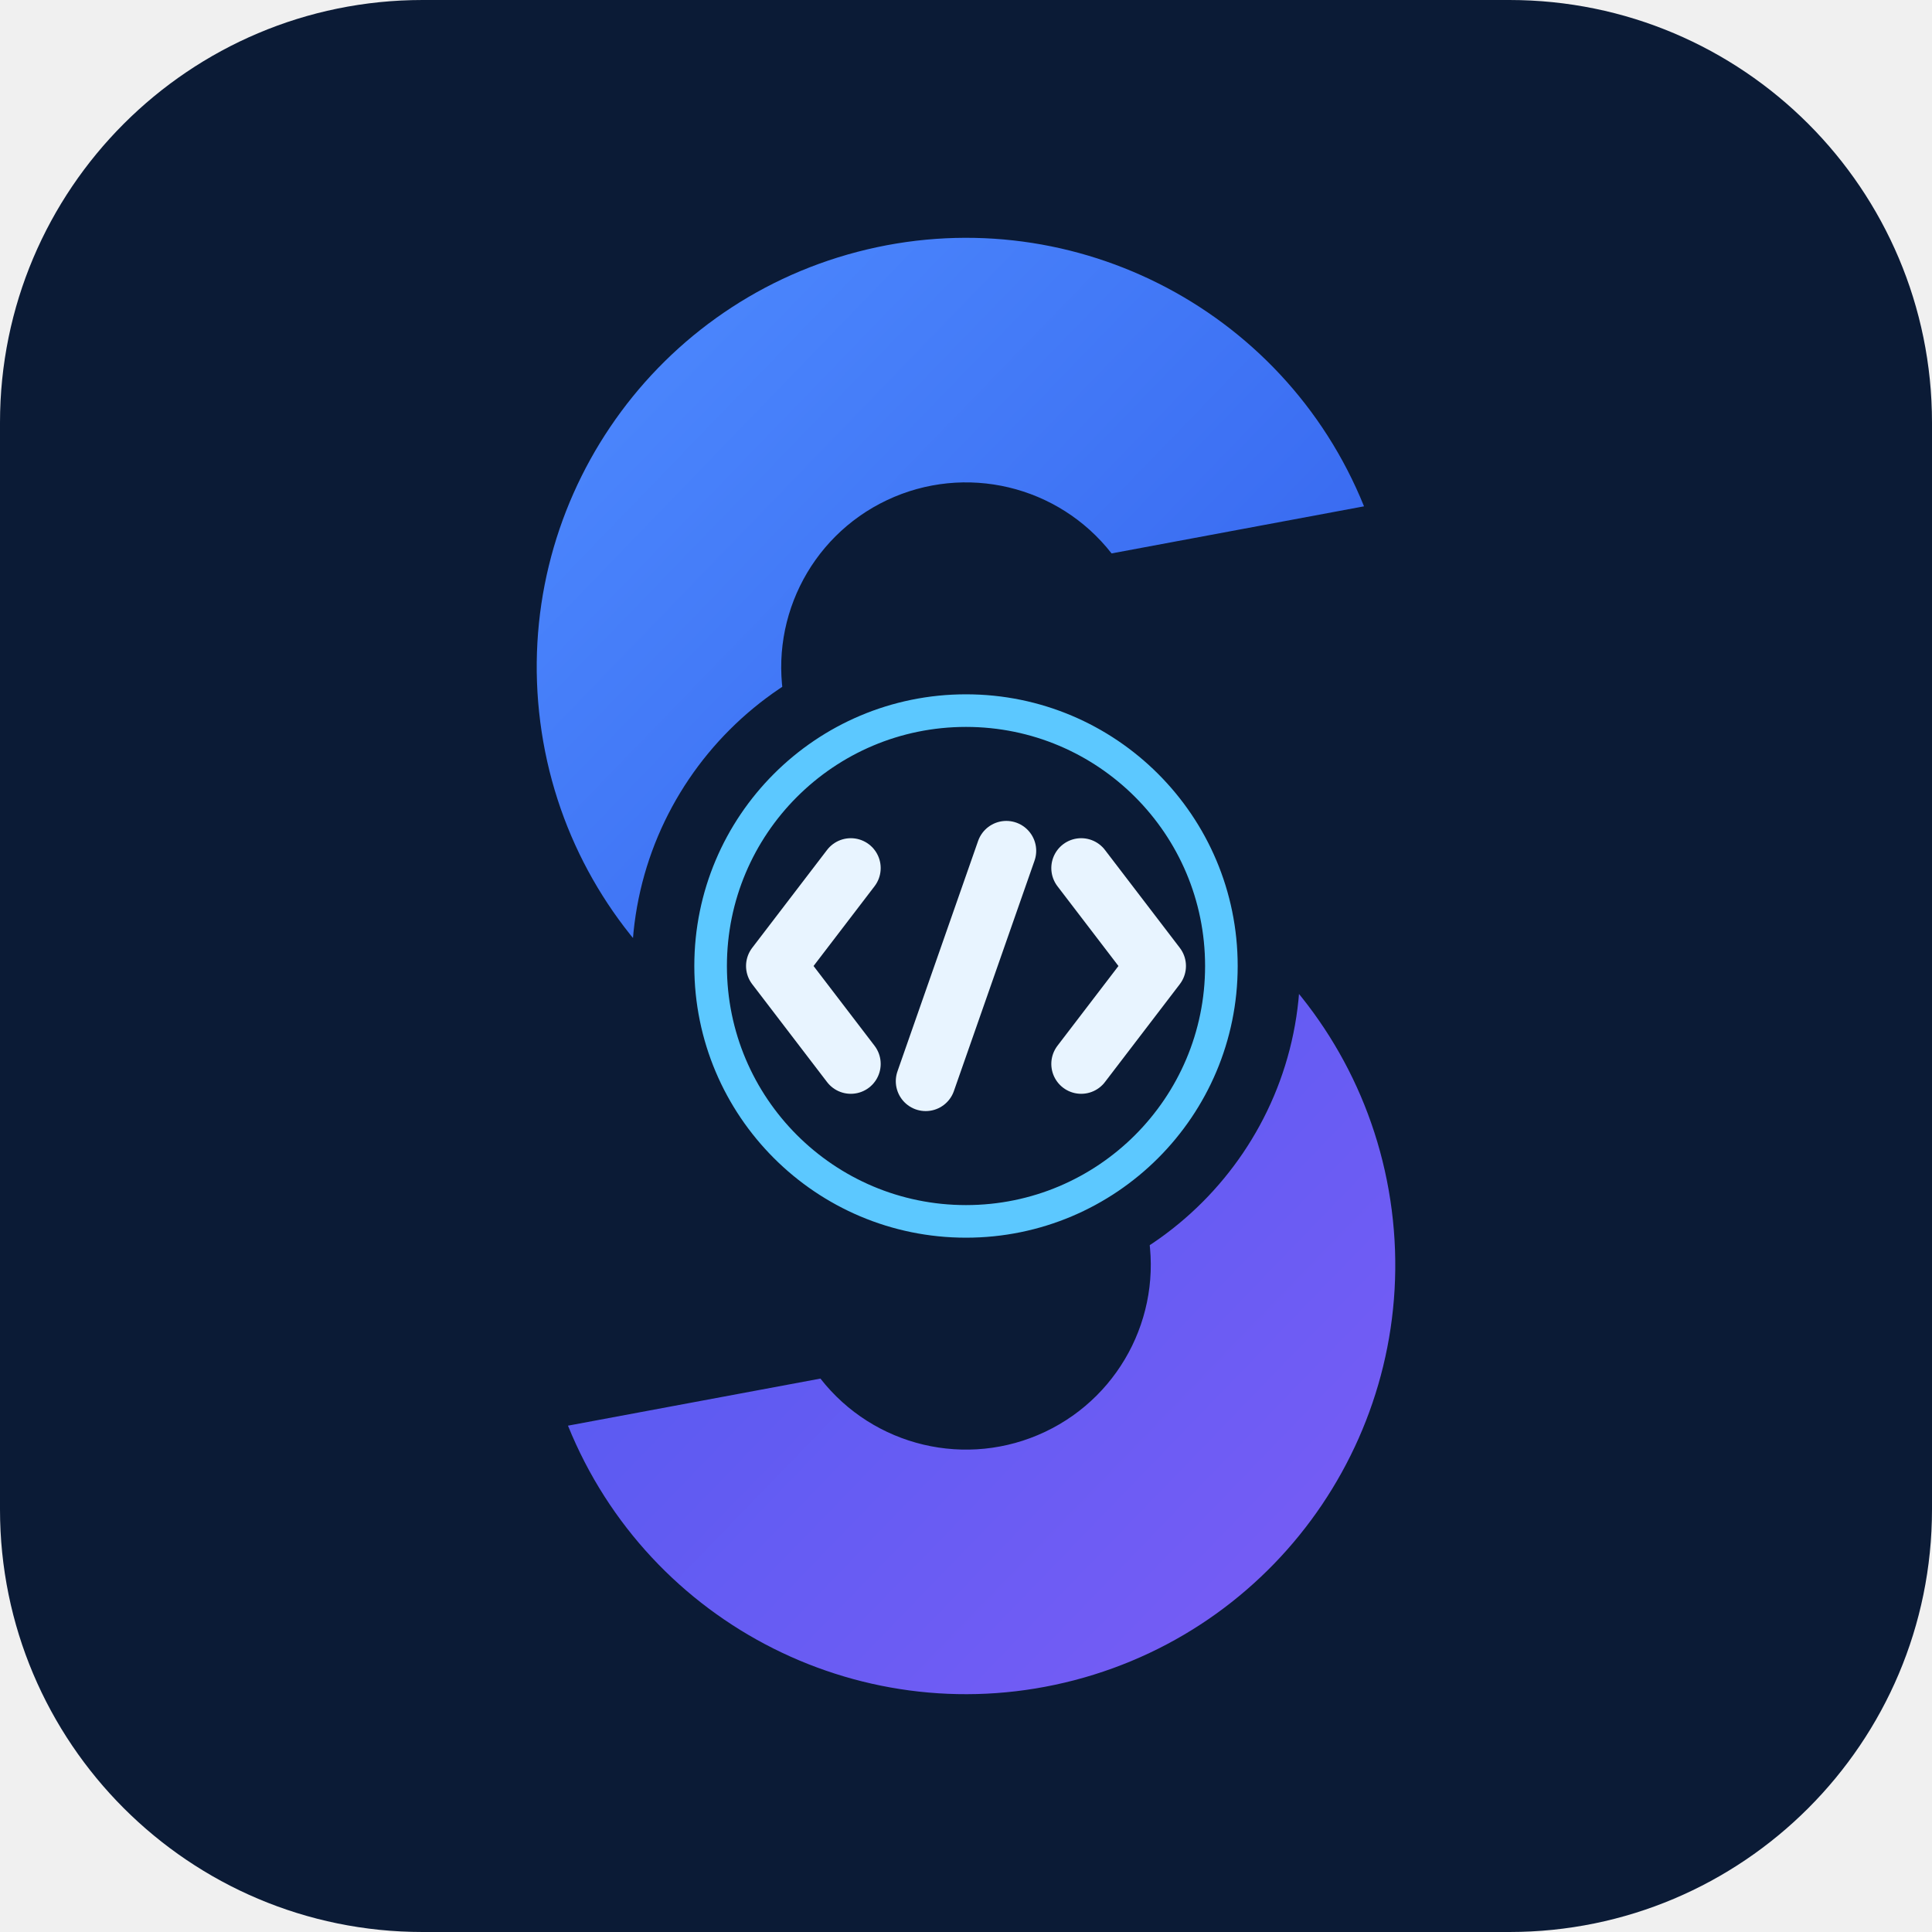
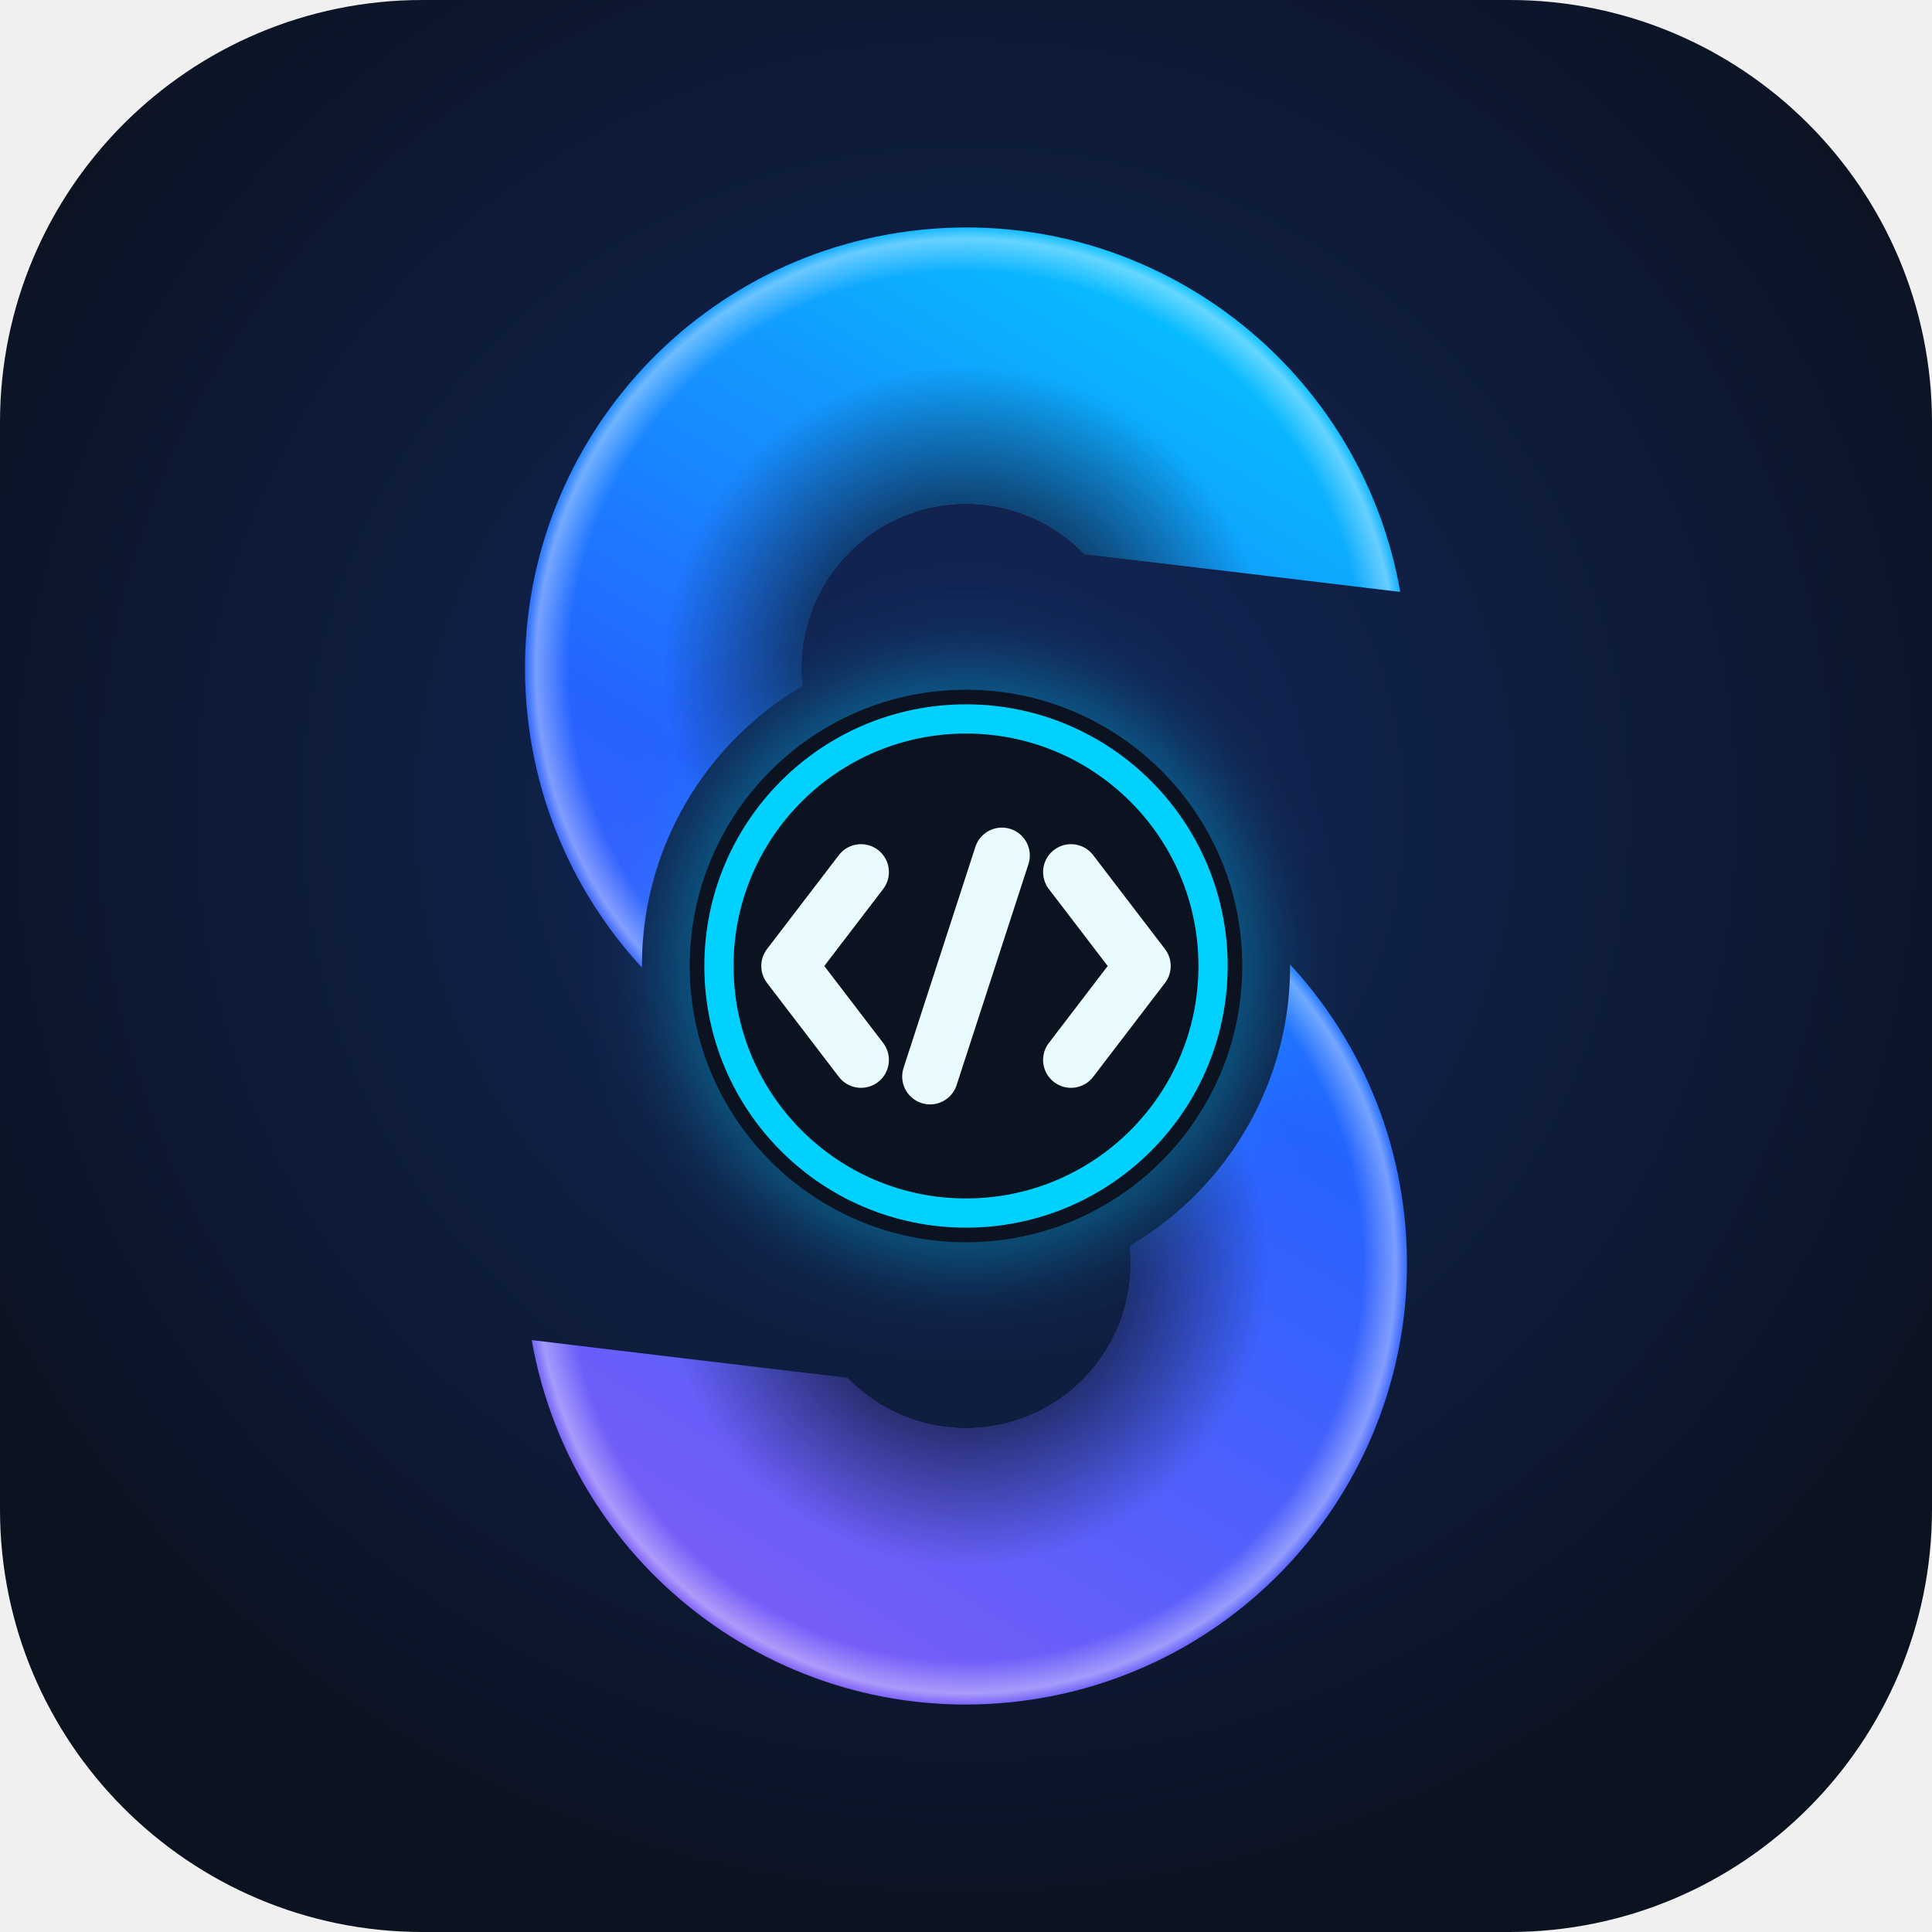
<svg xmlns="http://www.w3.org/2000/svg" viewBox="0 0 64 64" width="64" height="64" role="img" aria-label="SecureLens AI">
-   <rect width="64" height="64" rx="14" fill="#0B1B36" />
-   <g transform="translate(3.200 3.200) scale(0.9)">
+   <defs>
+     <radialGradient id="fbg" cx="50%" cy="42%" r="60%">
+       <stop offset="0" stop-color="#2563FF" stop-opacity=".28" />
+       <stop offset="1" stop-color="#2563FF" stop-opacity="0" />
+     </radialGradient>
+   </defs>
+   <rect width="64" height="64" rx="14" fill="#0B1220" />
+   <rect width="64" height="64" rx="14" fill="url(#fbg)" />
+   <g transform="translate(3.840 3.840) scale(0.88)">
    <defs>
-       <mask id="dm">
+       <mask id="fm" maskUnits="userSpaceOnUse" x="0" y="0" width="64" height="64">
        <rect width="64" height="64" fill="#fff" />
-         <circle cx="32" cy="32" r="12.3" fill="#000" />
+         <circle cx="32" cy="32" r="12.2" fill="#000" />
      </mask>
-       <linearGradient id="du" x1="0" y1="0" x2="1" y2="1">
-         <stop offset="0" stop-color="#4F8CFF" />
-         <stop offset="1" stop-color="#2F5BEA" />
+       <linearGradient id="fg" gradientUnits="userSpaceOnUse" x1="48" y1="6" x2="16" y2="58">
+         <stop offset="0" stop-color="#00D1FF" />
+         <stop offset=".48" stop-color="#2563FF" />
+         <stop offset="1" stop-color="#8B5CF6" />
      </linearGradient>
-       <linearGradient id="dl" x1="0" y1="0" x2="1" y2="1">
-         <stop offset="0" stop-color="#4B5BF0" />
-         <stop offset="1" stop-color="#7B5CF5" />
-       </linearGradient>
+       <radialGradient id="fsu" gradientUnits="userSpaceOnUse" cx="32" cy="20.8" r="16.6">
+         <stop offset="0.373" stop-color="#0B1220" stop-opacity="0.62" />
+         <stop offset="0.687" stop-color="#0B1220" stop-opacity="0.0" />
+         <stop offset="0.900" stop-color="#FFFFFF" stop-opacity="0.0" />
+         <stop offset="0.975" stop-color="#FFFFFF" stop-opacity="0.38" />
+         <stop offset="1.000" stop-color="#FFFFFF" stop-opacity="0.05" />
+       </radialGradient>
+       <radialGradient id="fsl" gradientUnits="userSpaceOnUse" cx="32" cy="43.2" r="16.6">
+         <stop offset="0.373" stop-color="#0B1220" stop-opacity="0.62" />
+         <stop offset="0.687" stop-color="#0B1220" stop-opacity="0.0" />
+         <stop offset="0.900" stop-color="#FFFFFF" stop-opacity="0.0" />
+         <stop offset="0.975" stop-color="#FFFFFF" stop-opacity="0.38" />
+         <stop offset="1.000" stop-color="#FFFFFF" stop-opacity="0.05" />
+       </radialGradient>
+       <filter id="ff" x="-50%" y="-50%" width="200%" height="200%">
+         <feGaussianBlur stdDeviation="1.6" />
+       </filter>
    </defs>
-     <g mask="url(#dm)">
-       <path d="M17.350 48.919A15.8 15.8 0 1 0 32.000 27.200L32.000 36.200A6.8 6.8 0 1 1 26.642 47.186Z" fill="url(#dl)" />
-       <path d="M46.650 15.081A15.8 15.8 0 1 0 32.000 36.800L32.000 27.800A6.8 6.8 0 1 1 37.358 16.814Z" fill="url(#du)" />
+     <g mask="url(#fm)">
+       <path d="M15.652 46.083A16.6 16.6 0 1 0 31.421 26.610L31.784 37.004A6.2 6.2 0 1 1 27.540 47.507Z" fill="url(#fg)" />
+       <path d="M48.348 17.917A16.6 16.6 0 1 0 32.579 37.390L32.216 26.996A6.2 6.2 0 1 1 36.460 16.493Z" fill="url(#fg)" />
+       <path d="M15.652 46.083A16.6 16.6 0 1 0 31.421 26.610L31.784 37.004A6.2 6.2 0 1 1 27.540 47.507Z" fill="url(#fsl)" />
+       <path d="M48.348 17.917A16.6 16.6 0 1 0 32.579 37.390L32.216 26.996A6.2 6.2 0 1 1 36.460 16.493Z" fill="url(#fsu)" />
    </g>
-     <circle cx="32" cy="32" r="10.6" fill="#0B1B36" />
-     <circle cx="32" cy="32" r="9.4" fill="none" stroke="#5CC8FF" stroke-width="1.2" />
-     <g fill="none" stroke="#E8F4FF" stroke-width="2.2" stroke-linecap="round" stroke-linejoin="round">
-       <path d="M27.760 28.396L25.004 32.000L27.760 35.604" />
-       <path d="M33.484 27.760L30.516 36.240" />
-       <path d="M36.240 28.396L38.996 32.000L36.240 35.604" />
+     <circle cx="32" cy="32" r="9.5" fill="none" stroke="#00D1FF" stroke-width="2.2" opacity=".55" filter="url(#ff)" />
+     <circle cx="32" cy="32" r="10.4" fill="#0B1220" />
+     <circle cx="32" cy="32" r="9.3" fill="none" stroke="#00D1FF" stroke-width="1.1" />
+     <g fill="none" stroke="#EAFBFF" stroke-width="2.1" stroke-linecap="round" stroke-linejoin="round">
+       <path d="M28.048 28.464L25.344 32.000L28.048 35.536" />
+       <path d="M33.352 27.840L30.648 36.160" />
+       <path d="M35.952 28.464L38.656 32.000L35.952 35.536" />
    </g>
  </g>
</svg>
